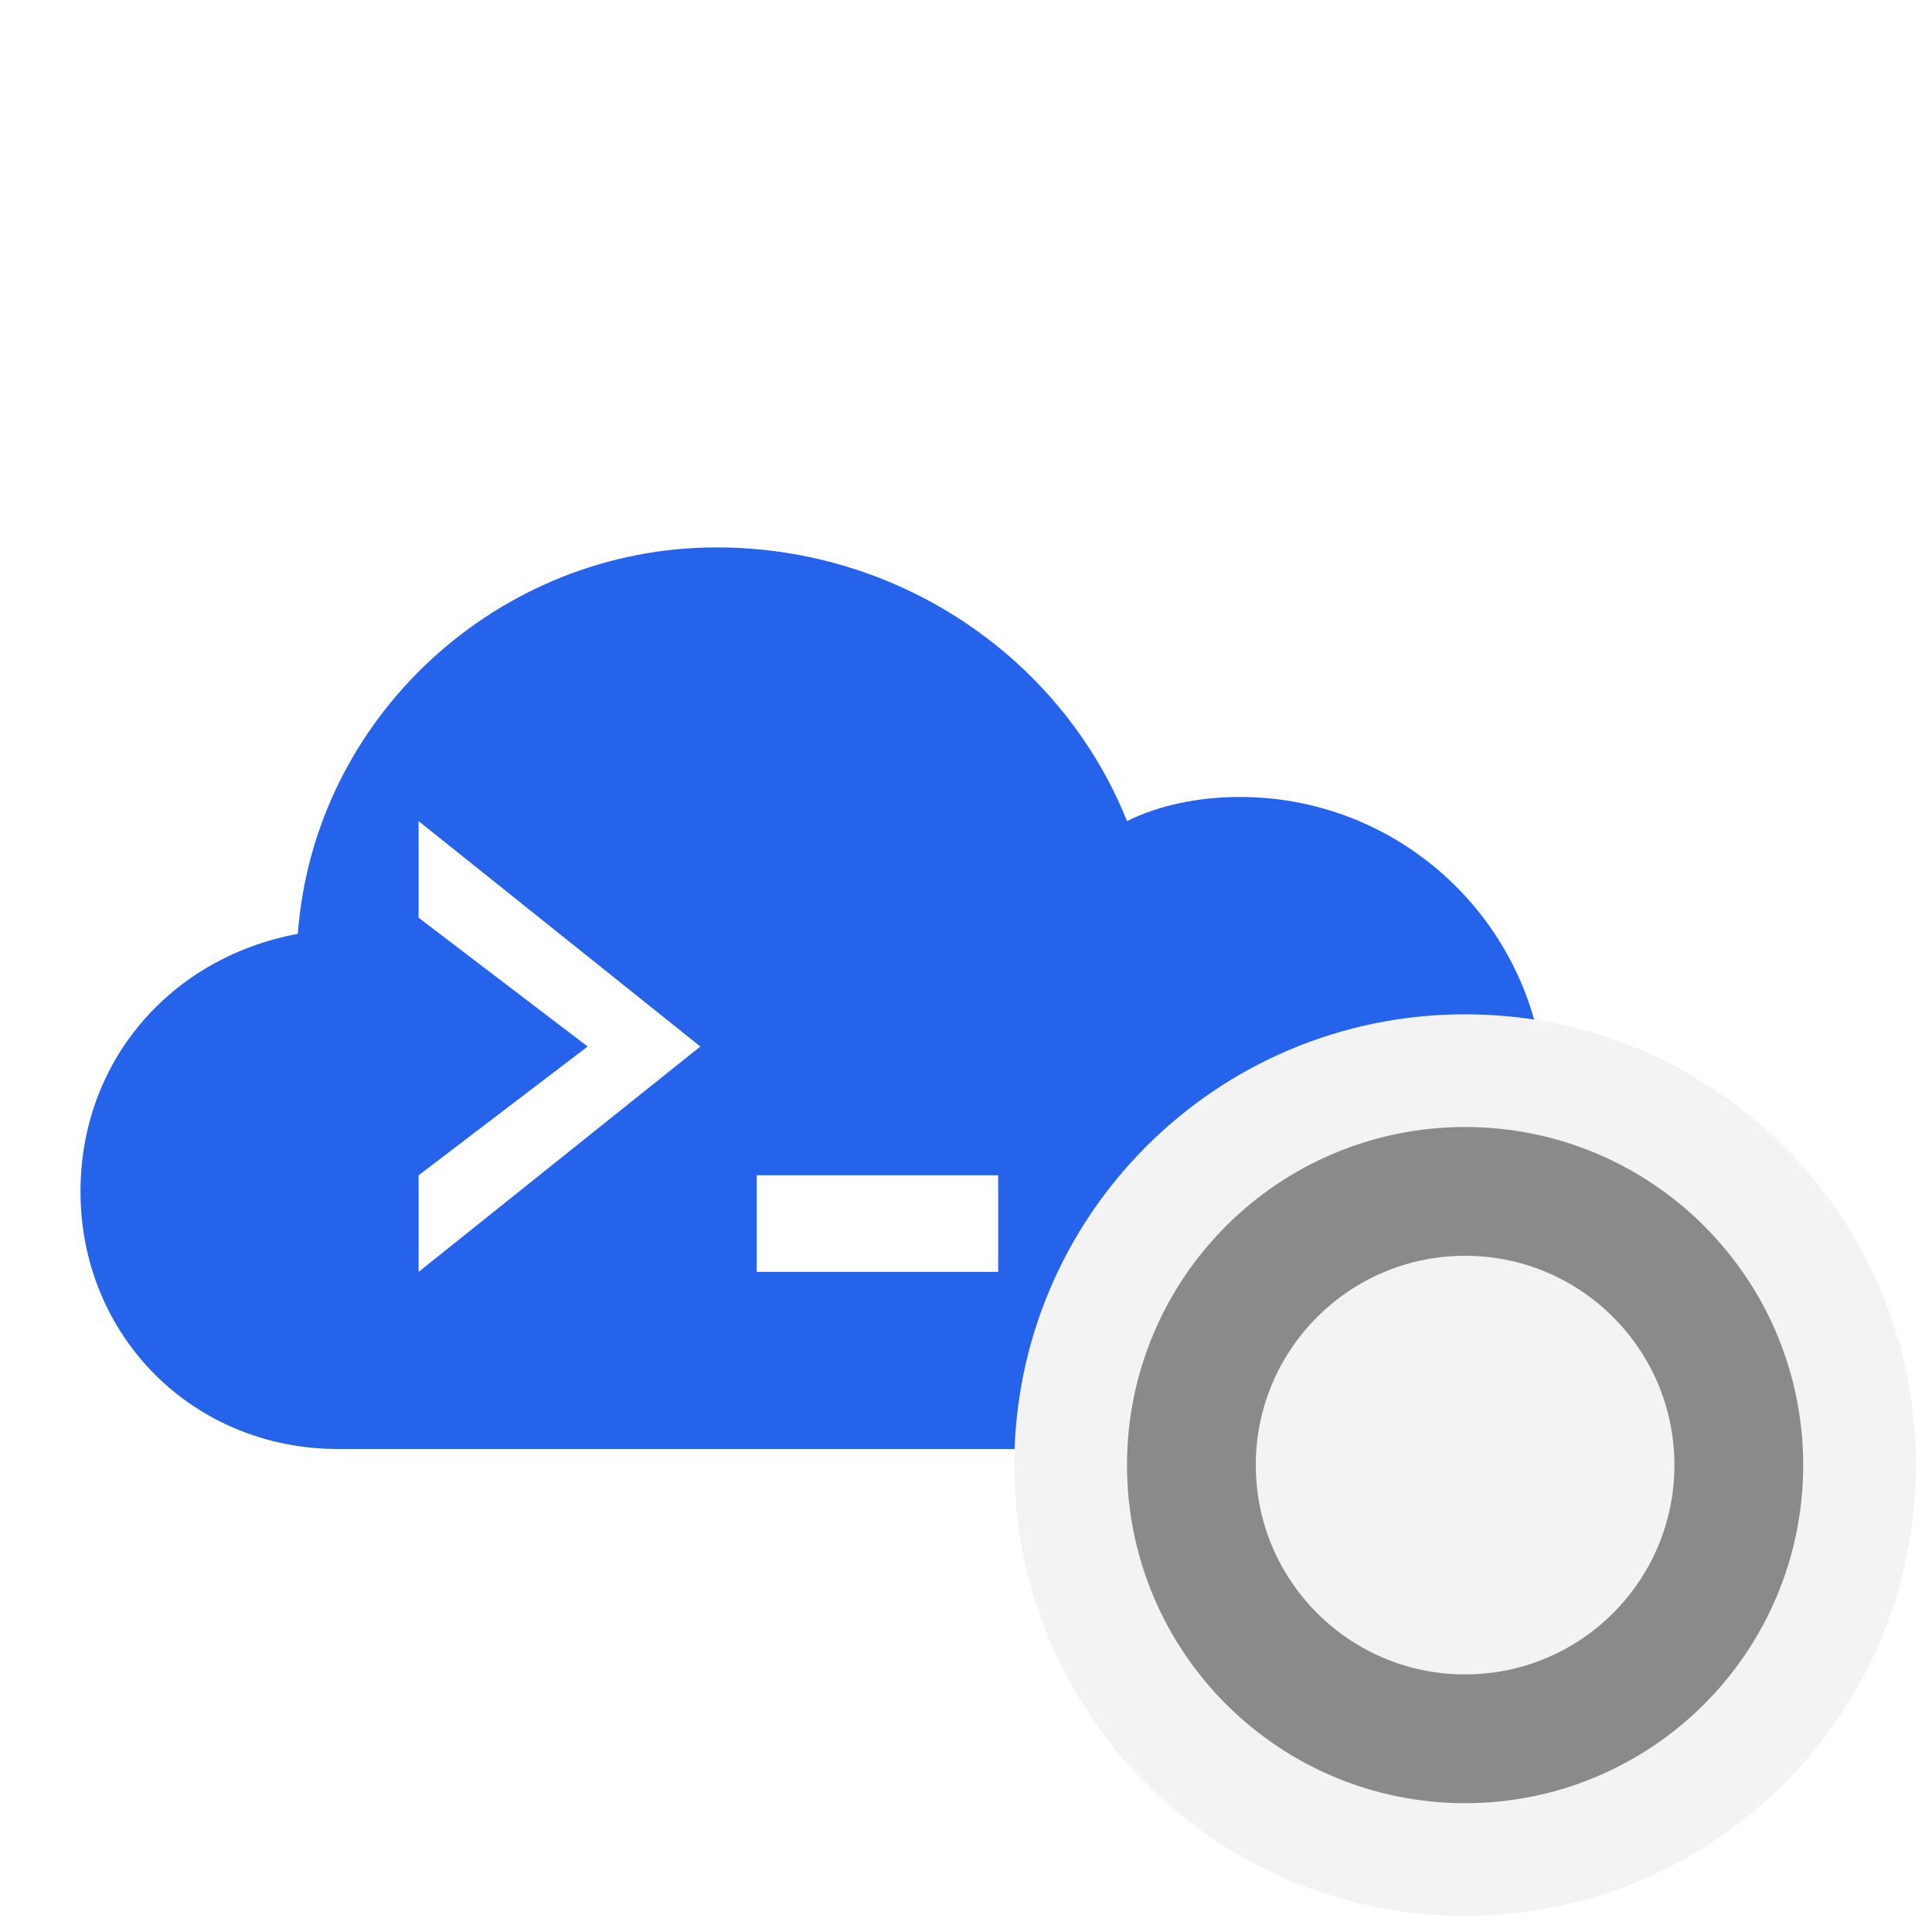
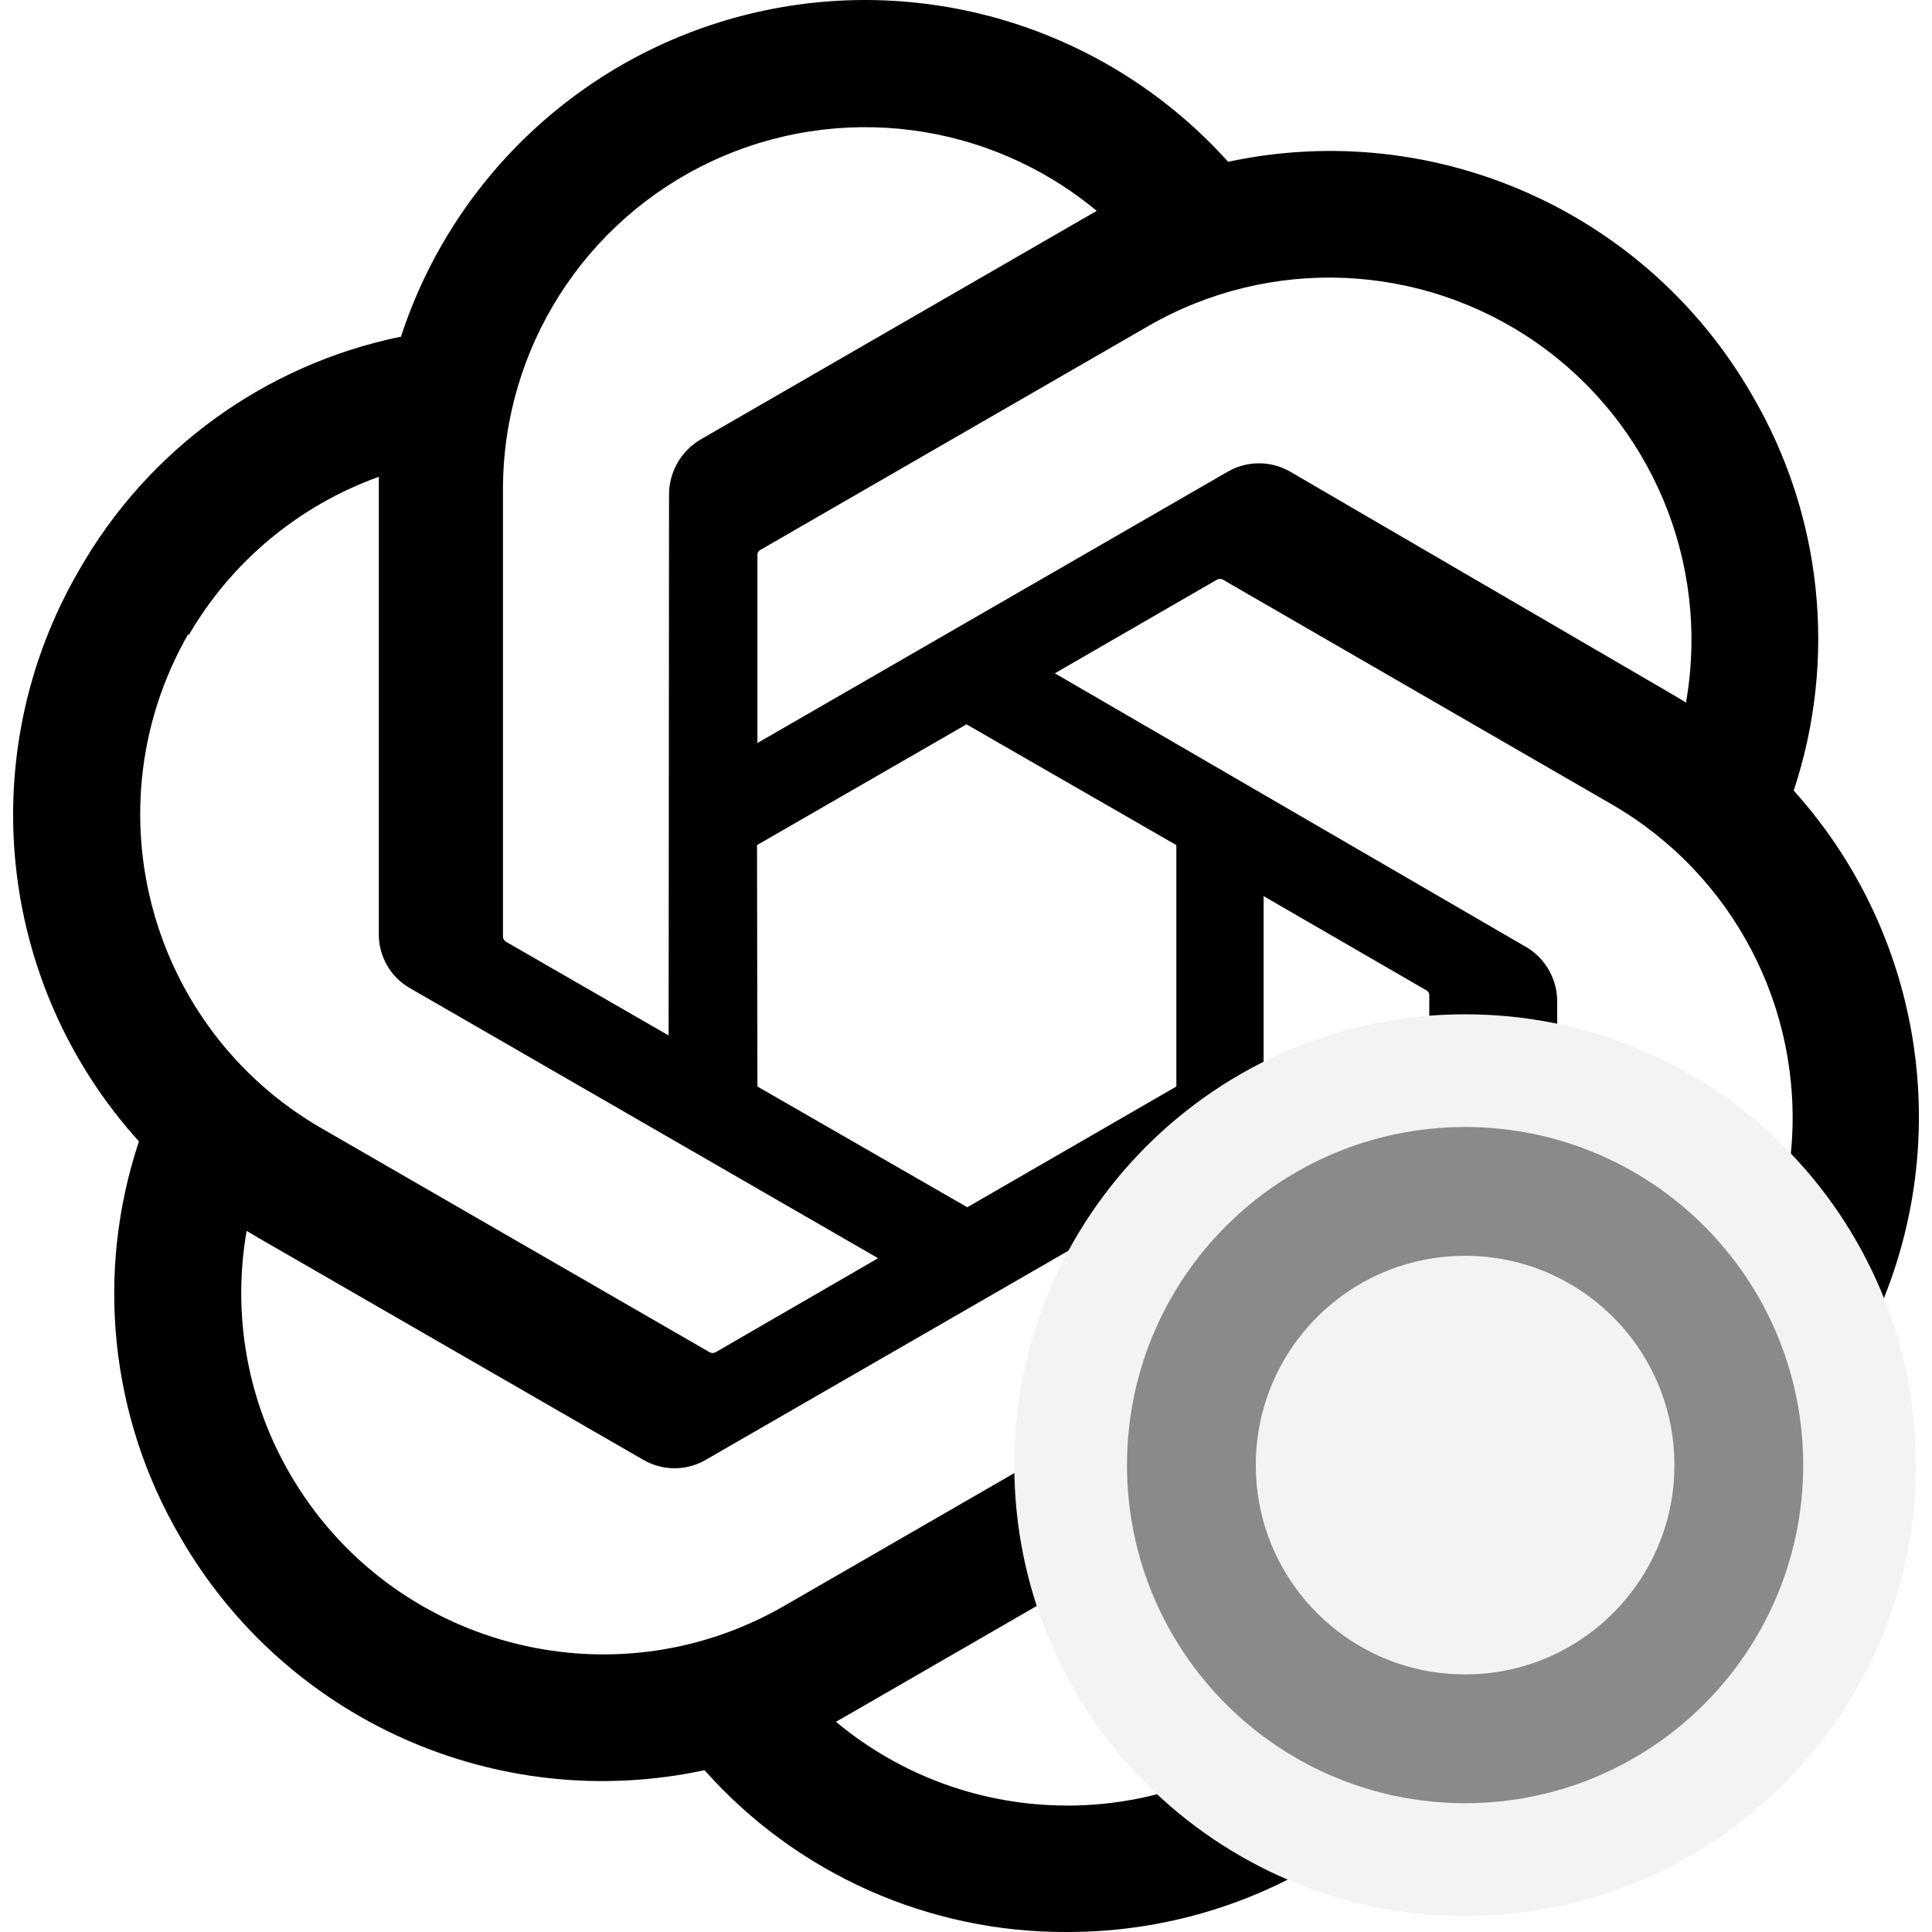
- <svg xmlns="http://www.w3.org/2000/svg" width="16" height="16" fill="#2563EB" role="img" viewBox="0 0 24 24">
-   <path fill-rule="evenodd" clip-rule="evenodd" d="M4.2 18C2.4 18 1 16.6 1 14.8c0-1.6 1.1-2.9 2.7-3.2C3.9 8.9 6.2 6.8 8.9 6.8c2.3 0 4.3 1.4 5.1 3.4.4-.2.9-.3 1.4-.3 2.1 0 3.8 1.7 3.8 3.8 0 2.1-1.6 3.9-3.6 4.3V18H4.2ZM5.2 10.2v1.2L7.3 13l-2.1 1.6v1.2L8.7 13l-3.5-2.8ZM9.4 14.6v1.2h3V14.6h-3Z" />
+ <svg xmlns="http://www.w3.org/2000/svg" width="16" height="16" fill="#000000" role="img" viewBox="0 0 24 24">
+   <path d="M22.282 9.821a5.985 5.985 0 0 0-.516-4.911 6.046 6.046 0 0 0-6.51-2.9A6.065 6.065 0 0 0 4.981 4.182a5.985 5.985 0 0 0-3.998 2.9 6.046 6.046 0 0 0 .743 7.097 5.98 5.98 0 0 0 .511 4.911 6.051 6.051 0 0 0 6.515 2.9A5.985 5.985 0 0 0 13.26 24a6.056 6.056 0 0 0 5.772-4.206 5.989 5.989 0 0 0 3.998-2.9 6.056 6.056 0 0 0-.748-7.073zm-9.022 12.608a4.476 4.476 0 0 1-2.876-1.041l.142-.08 4.778-2.758a.795.795 0 0 0 .393-.681v-6.737l2.02 1.169a.071.071 0 0 1 .038.052v5.583a4.504 4.504 0 0 1-4.495 4.494zm-9.661-4.125a4.471 4.471 0 0 1-.535-3.014l.142.085 4.783 2.758a.771.771 0 0 0 .781 0l5.843-3.369v2.332a.08.08 0 0 1-.033.061L9.74 19.95a4.499 4.499 0 0 1-6.141-1.646zM2.341 7.896a4.485 4.485 0 0 1 2.365-1.973V11.6a.766.766 0 0 0 .388.676l5.814 3.354-2.02 1.169a.076.076 0 0 1-.071 0l-4.83-2.787A4.504 4.504 0 0 1 2.341 7.872zm16.596 3.856L13.104 8.364 15.119 7.2a.076.076 0 0 1 .071 0l4.83 2.791a4.494 4.494 0 0 1-.676 8.104v-5.677a.79.79 0 0 0-.407-.667zm2.011-3.023l-.142-.085-4.774-2.782a.776.776 0 0 0-.785 0L9.409 9.23V6.897a.066.066 0 0 1 .028-.061l4.83-2.787a4.499 4.499 0 0 1 6.68 4.66zM8.306 12.863l-2.02-1.164a.08.08 0 0 1-.038-.057V6.074a4.499 4.499 0 0 1 7.376-3.454l-.142.081L8.704 5.459a.795.795 0 0 0-.393.681zm1.098-2.365l2.602-1.5 2.607 1.5v2.999l-2.597 1.5-2.607-1.5Z" />
  <circle cx="18.2" cy="18.2" r="5.6" fill="#f3f3f3" />
  <circle cx="18.2" cy="18.2" r="3.4" fill="none" stroke="#8a8a8a" stroke-width="1.6" />
</svg>
